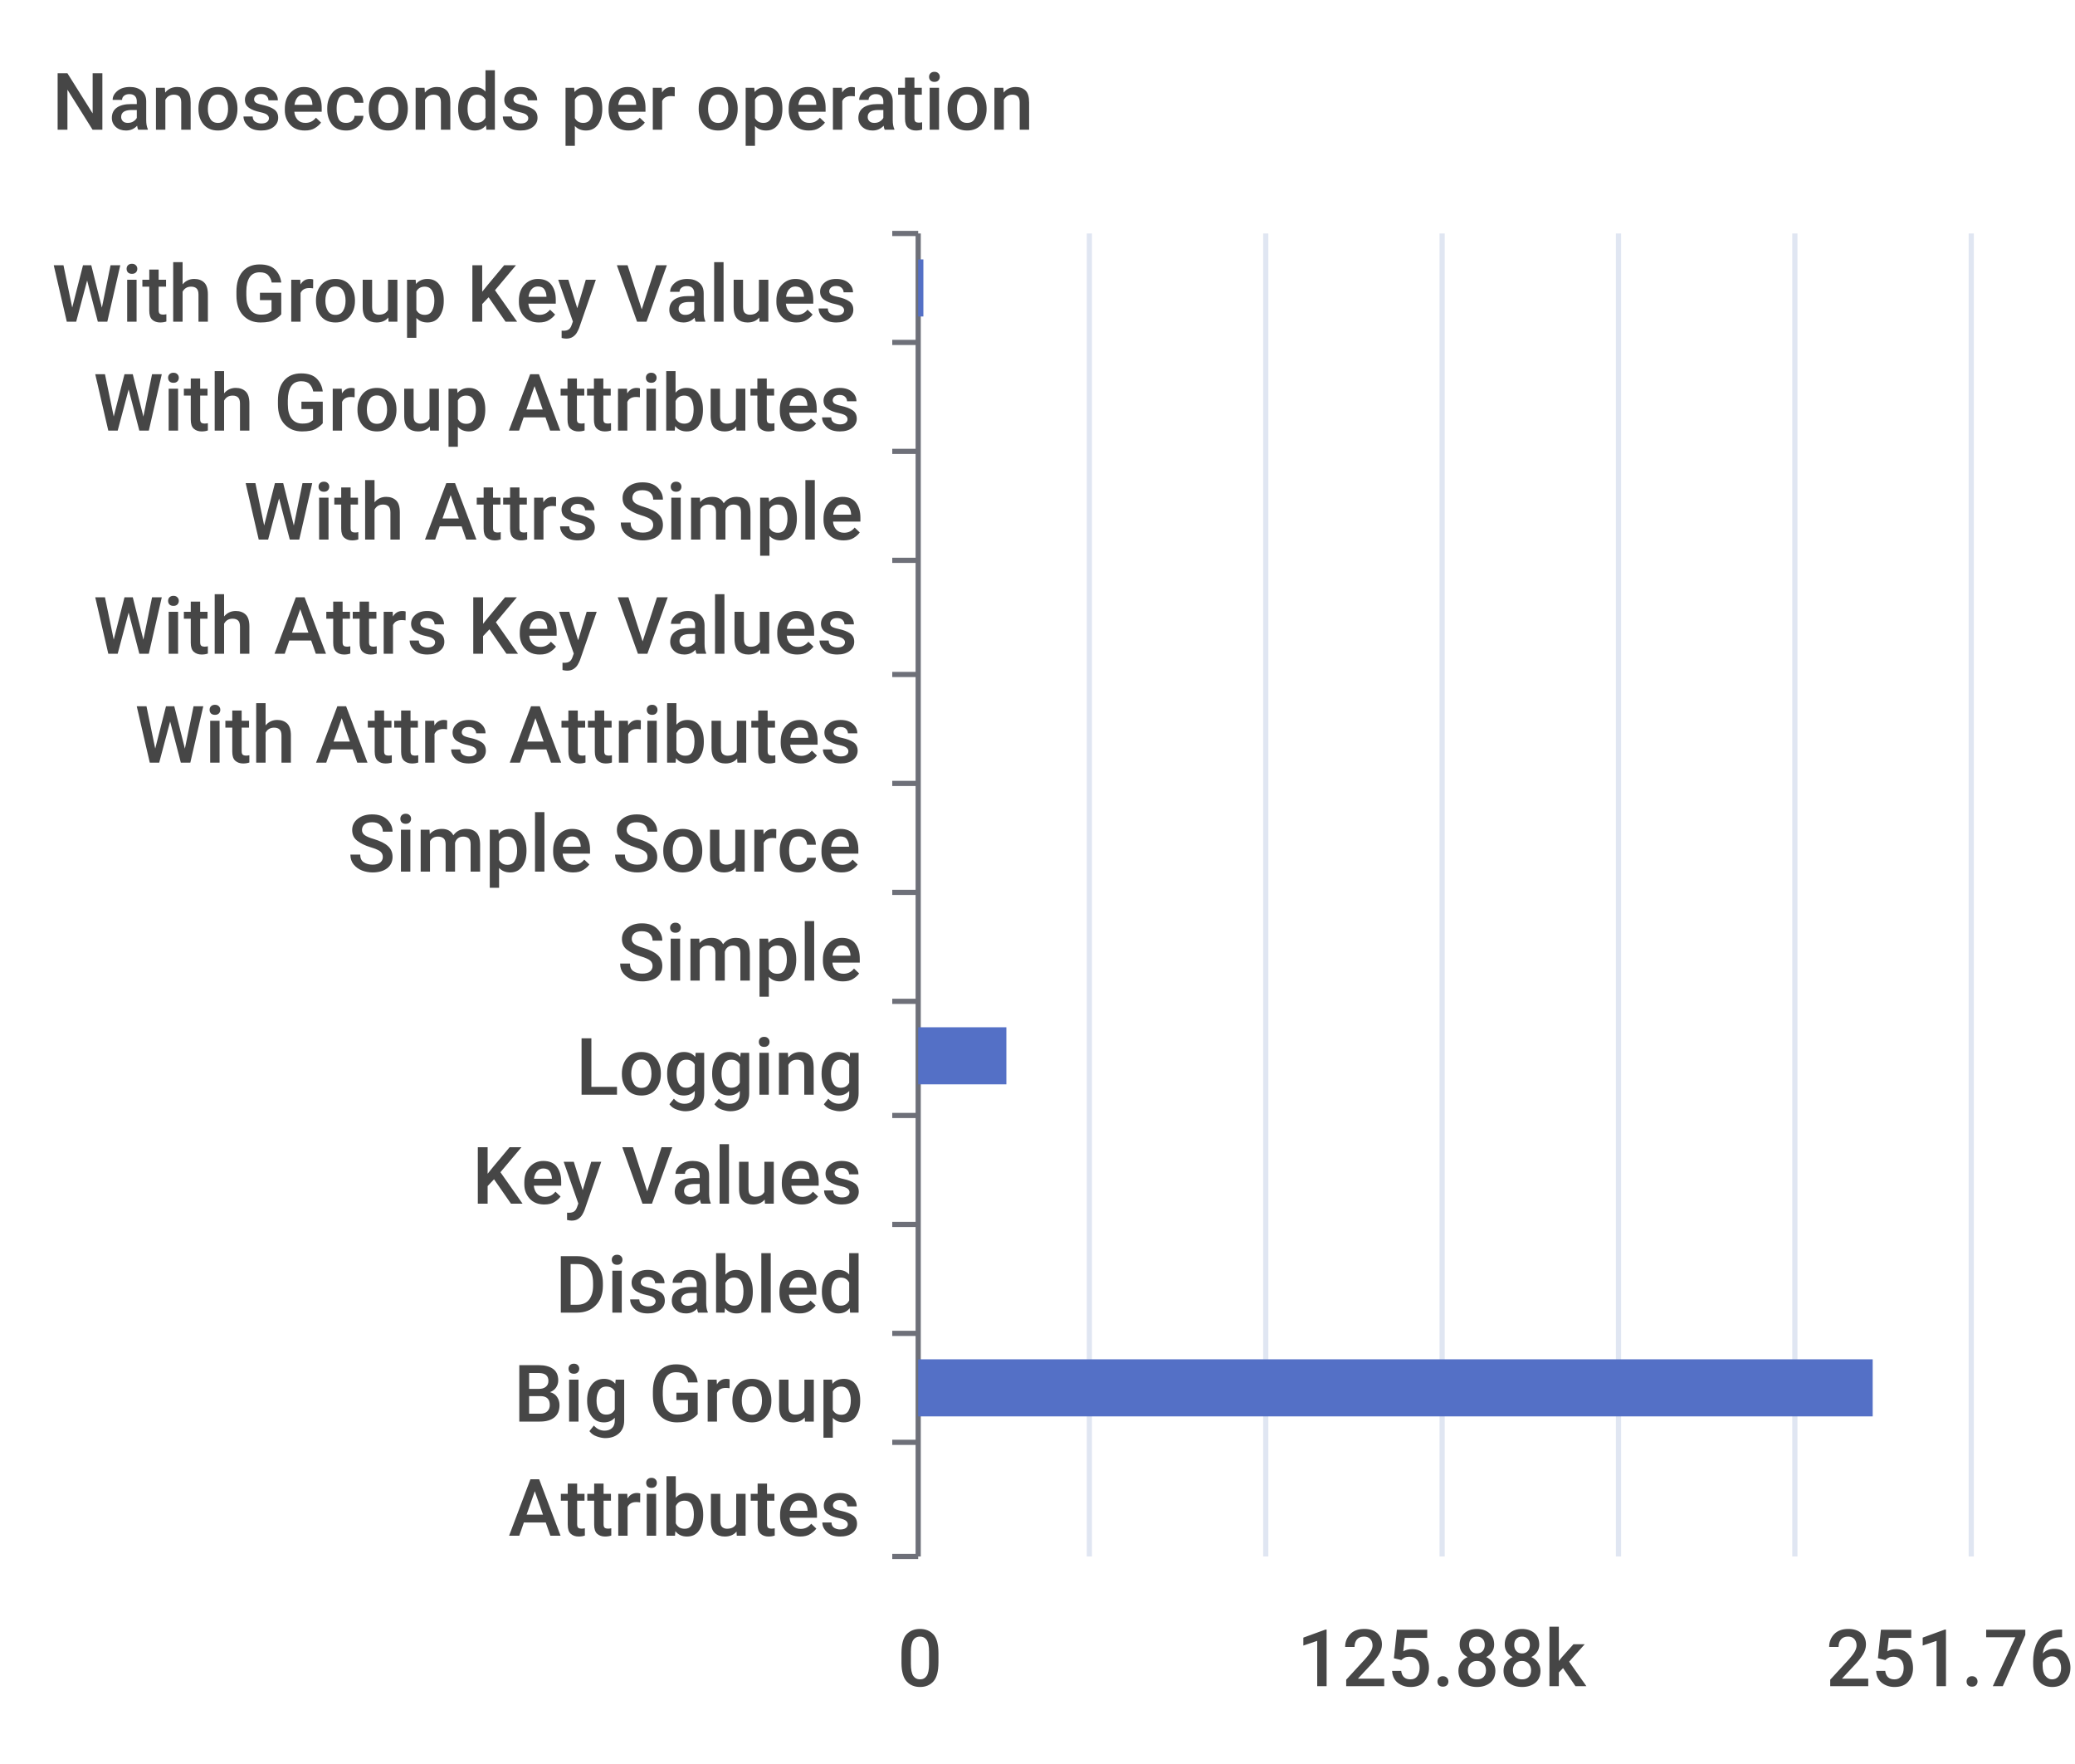
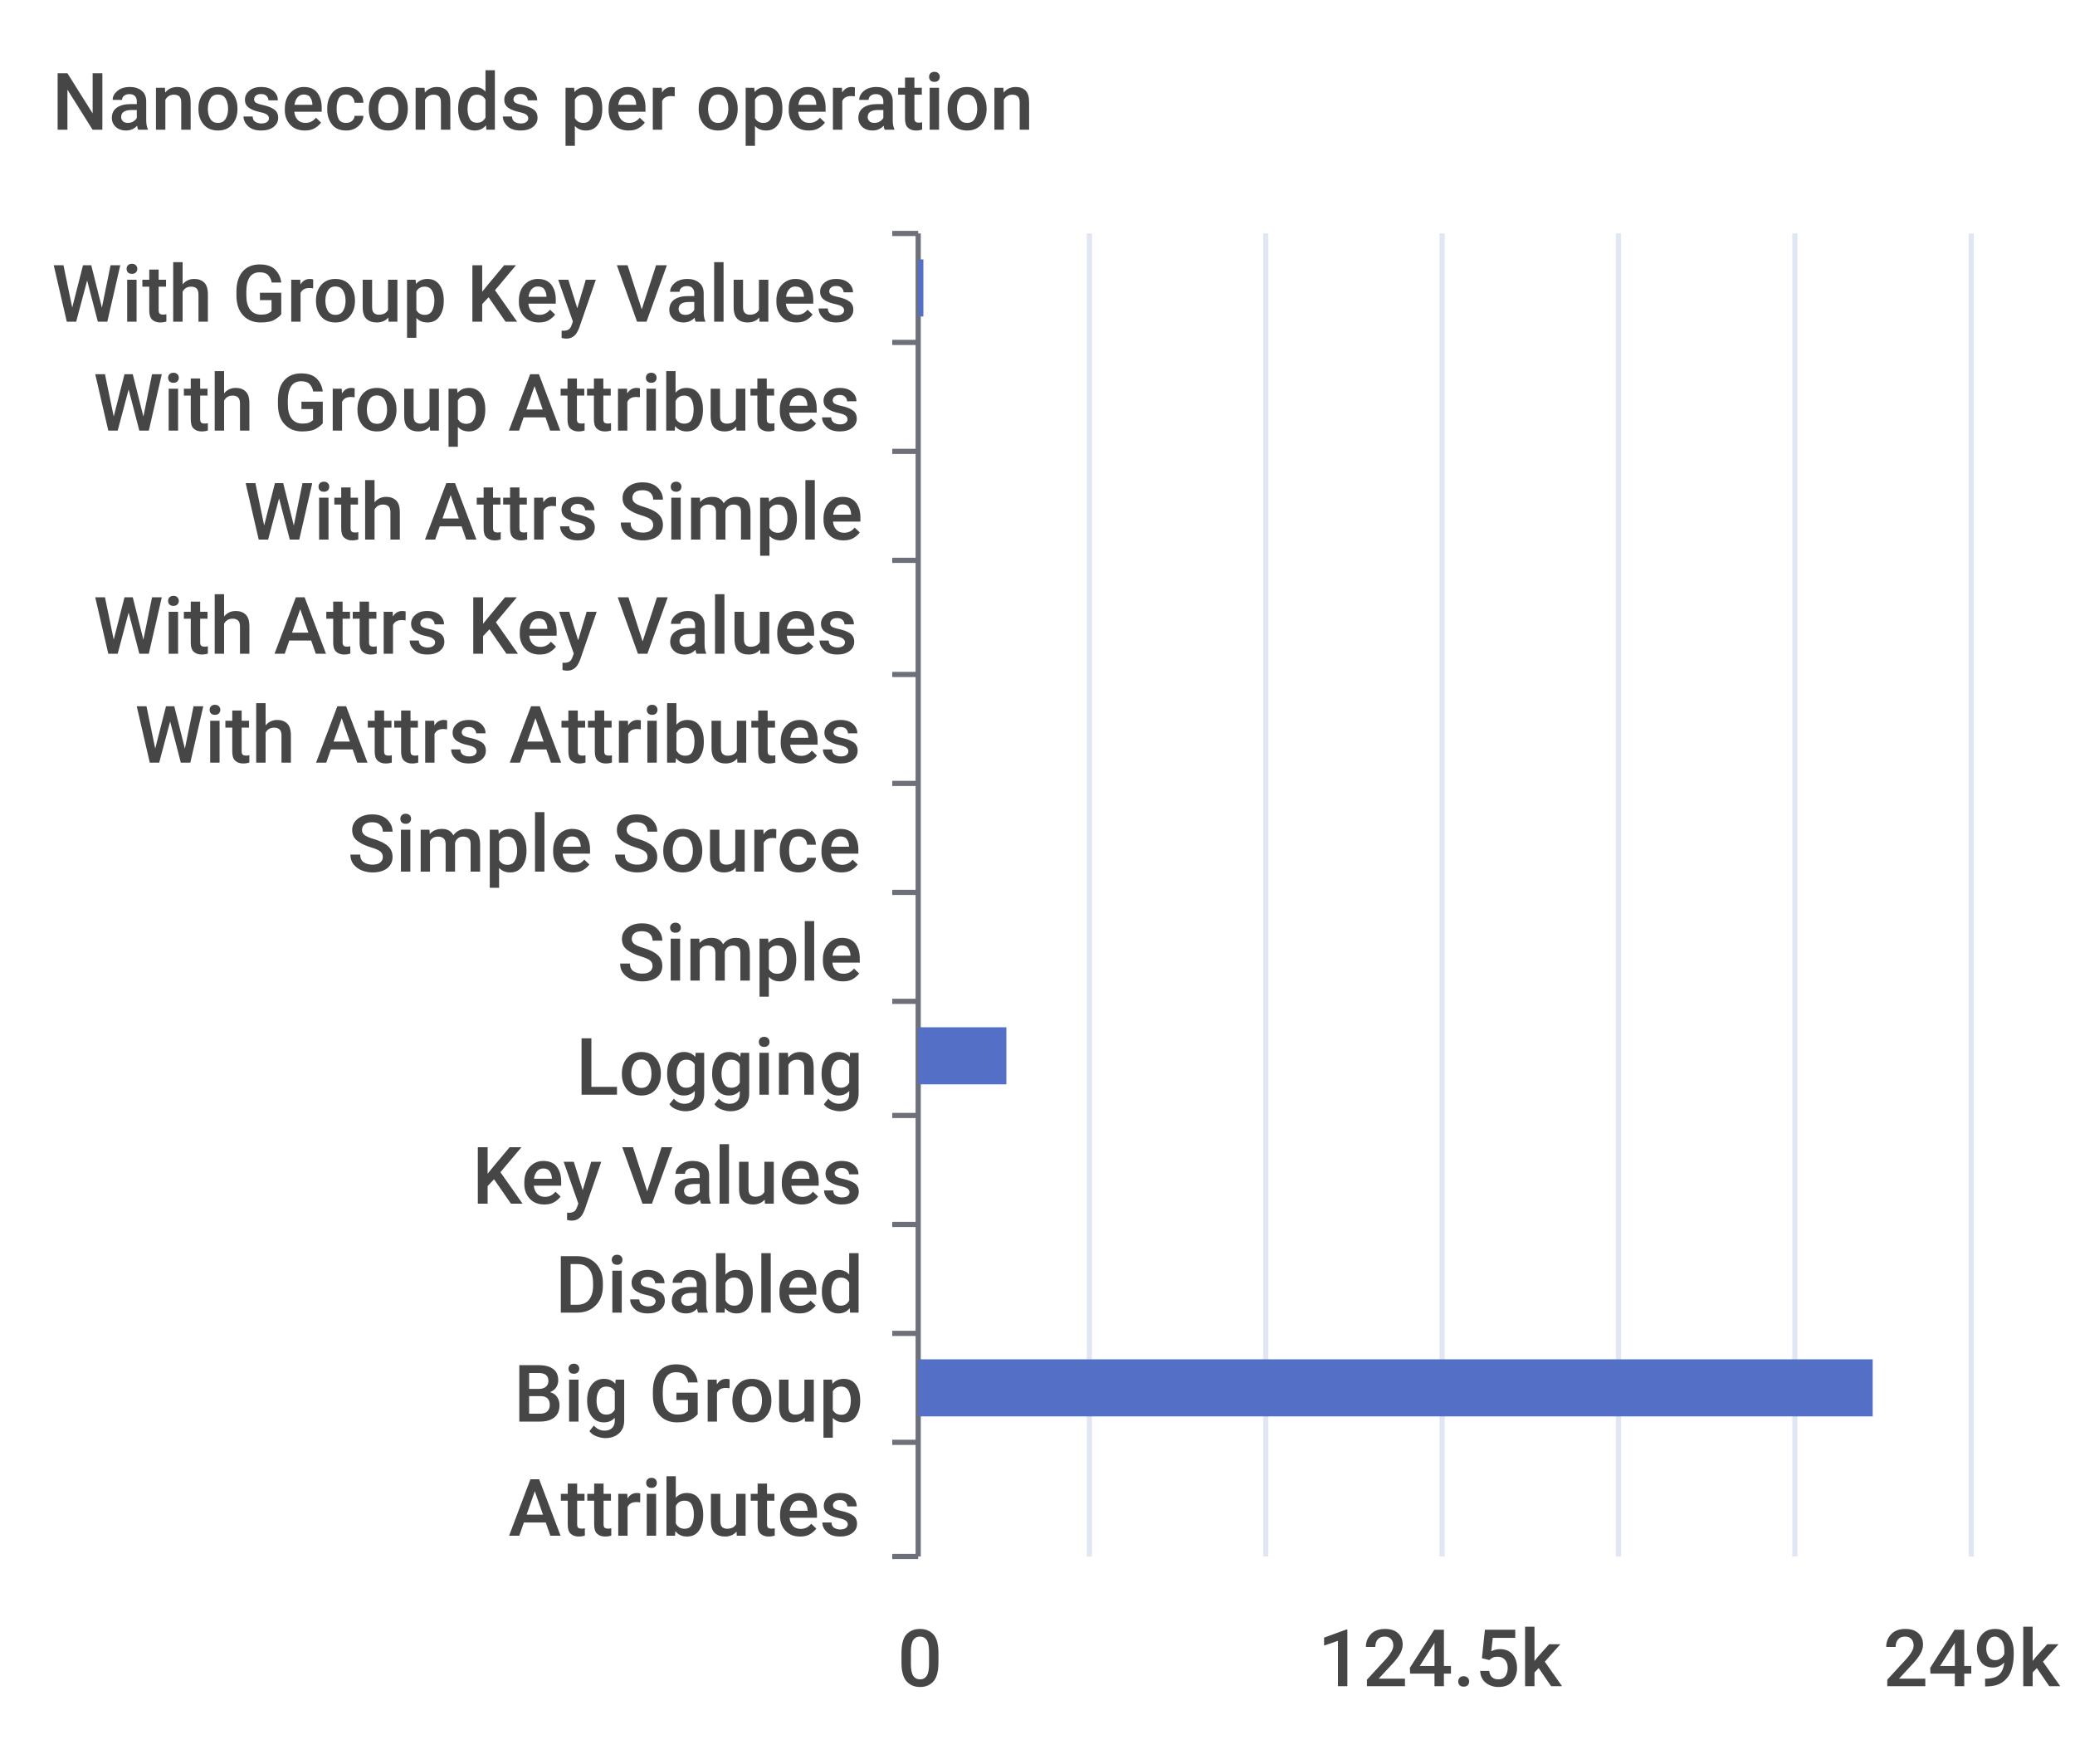
<svg xmlns="http://www.w3.org/2000/svg" width="400" height="340">\n<path d="M 0 0 L 400 0 L 400 340 L 0 340 L 0 0" style="stroke-width:0;stroke:none;fill:rgba(255,255,255,1.0)" />
  <text x="10" y="25" style="stroke-width:0;stroke:none;fill:rgba(70,70,70,1.0);font-size:15.3px;font-family:'Roboto Medium',sans-serif">Nanoseconds per operation</text>
  <path d="M 172 45 L 177 45" style="stroke-width:1;stroke:rgba(110,112,121,1.0);fill:none" />
  <path d="M 172 66 L 177 66" style="stroke-width:1;stroke:rgba(110,112,121,1.0);fill:none" />
  <path d="M 172 87 L 177 87" style="stroke-width:1;stroke:rgba(110,112,121,1.0);fill:none" />
  <path d="M 172 108 L 177 108" style="stroke-width:1;stroke:rgba(110,112,121,1.0);fill:none" />
  <path d="M 172 130 L 177 130" style="stroke-width:1;stroke:rgba(110,112,121,1.0);fill:none" />
  <path d="M 172 151 L 177 151" style="stroke-width:1;stroke:rgba(110,112,121,1.0);fill:none" />
  <path d="M 172 172 L 177 172" style="stroke-width:1;stroke:rgba(110,112,121,1.0);fill:none" />
  <path d="M 172 193 L 177 193" style="stroke-width:1;stroke:rgba(110,112,121,1.0);fill:none" />
  <path d="M 172 215 L 177 215" style="stroke-width:1;stroke:rgba(110,112,121,1.0);fill:none" />
  <path d="M 172 236 L 177 236" style="stroke-width:1;stroke:rgba(110,112,121,1.0);fill:none" />
  <path d="M 172 257 L 177 257" style="stroke-width:1;stroke:rgba(110,112,121,1.0);fill:none" />
  <path d="M 172 278 L 177 278" style="stroke-width:1;stroke:rgba(110,112,121,1.0);fill:none" />
  <path d="M 172 300 L 177 300" style="stroke-width:1;stroke:rgba(110,112,121,1.0);fill:none" />
  <path d="M 177 45 L 177 300" style="stroke-width:1;stroke:rgba(110,112,121,1.0);fill:none" />
  <text x="10" y="62" style="stroke-width:0;stroke:none;fill:rgba(70,70,70,1.0);font-size:15.3px;font-family:'Roboto Medium',sans-serif">With Group Key Values</text>
  <text x="18" y="83" style="stroke-width:0;stroke:none;fill:rgba(70,70,70,1.0);font-size:15.3px;font-family:'Roboto Medium',sans-serif">With Group Attributes</text>
  <text x="47" y="104" style="stroke-width:0;stroke:none;fill:rgba(70,70,70,1.0);font-size:15.3px;font-family:'Roboto Medium',sans-serif">With Attrs Simple</text>
  <text x="18" y="126" style="stroke-width:0;stroke:none;fill:rgba(70,70,70,1.0);font-size:15.3px;font-family:'Roboto Medium',sans-serif">With Attrs Key Values</text>
  <text x="26" y="147" style="stroke-width:0;stroke:none;fill:rgba(70,70,70,1.0);font-size:15.3px;font-family:'Roboto Medium',sans-serif">With Attrs Attributes</text>
  <text x="67" y="168" style="stroke-width:0;stroke:none;fill:rgba(70,70,70,1.0);font-size:15.3px;font-family:'Roboto Medium',sans-serif">Simple Source</text>
  <text x="119" y="189" style="stroke-width:0;stroke:none;fill:rgba(70,70,70,1.0);font-size:15.3px;font-family:'Roboto Medium',sans-serif">Simple</text>
  <text x="111" y="211" style="stroke-width:0;stroke:none;fill:rgba(70,70,70,1.0);font-size:15.3px;font-family:'Roboto Medium',sans-serif">Logging</text>
  <text x="91" y="232" style="stroke-width:0;stroke:none;fill:rgba(70,70,70,1.0);font-size:15.3px;font-family:'Roboto Medium',sans-serif">Key Values</text>
  <text x="107" y="253" style="stroke-width:0;stroke:none;fill:rgba(70,70,70,1.0);font-size:15.3px;font-family:'Roboto Medium',sans-serif">Disabled</text>
  <text x="99" y="274" style="stroke-width:0;stroke:none;fill:rgba(70,70,70,1.0);font-size:15.3px;font-family:'Roboto Medium',sans-serif">Big Group</text>
  <text x="98" y="296" style="stroke-width:0;stroke:none;fill:rgba(70,70,70,1.0);font-size:15.3px;font-family:'Roboto Medium',sans-serif">Attributes</text>
  <text x="173" y="325" style="stroke-width:0;stroke:none;fill:rgba(70,70,70,1.0);font-size:15.3px;font-family:'Roboto Medium',sans-serif">0</text>
-   <text x="250" y="325" style="stroke-width:0;stroke:none;fill:rgba(70,70,70,1.0);font-size:15.3px;font-family:'Roboto Medium',sans-serif">125.88k</text>
-   <text x="352" y="325" style="stroke-width:0;stroke:none;fill:rgba(70,70,70,1.0);font-size:15.3px;font-family:'Roboto Medium',sans-serif">251.76k</text>
+   <text x="254" y="325" style="stroke-width:0;stroke:none;fill:rgba(70,70,70,1.0);font-size:15.3px;font-family:'Roboto Medium',sans-serif">124.5k</text>
+   <text x="363" y="325" style="stroke-width:0;stroke:none;fill:rgba(70,70,70,1.0);font-size:15.3px;font-family:'Roboto Medium',sans-serif">249k</text>
  <path d="M 210 45 L 210 300" style="stroke-width:1;stroke:rgba(224,230,242,1.0);fill:none" />
  <path d="M 244 45 L 244 300" style="stroke-width:1;stroke:rgba(224,230,242,1.0);fill:none" />
  <path d="M 278 45 L 278 300" style="stroke-width:1;stroke:rgba(224,230,242,1.0);fill:none" />
  <path d="M 312 45 L 312 300" style="stroke-width:1;stroke:rgba(224,230,242,1.0);fill:none" />
  <path d="M 346 45 L 346 300" style="stroke-width:1;stroke:rgba(224,230,242,1.0);fill:none" />
  <path d="M 380 45 L 380 300" style="stroke-width:1;stroke:rgba(224,230,242,1.0);fill:none" />
  <path d="M 177 283 L 177 283 L 177 294 L 177 294 L 177 283" style="stroke-width:0;stroke:none;fill:rgba(84,112,198,1.0)" />
  <path d="M 177 262 L 361 262 L 361 273 L 177 273 L 177 262" style="stroke-width:0;stroke:none;fill:rgba(84,112,198,1.0)" />
  <path d="M 177 241 L 177 241 L 177 252 L 177 252 L 177 241" style="stroke-width:0;stroke:none;fill:rgba(84,112,198,1.0)" />
  <path d="M 177 220 L 177 220 L 177 231 L 177 231 L 177 220" style="stroke-width:0;stroke:none;fill:rgba(84,112,198,1.0)" />
  <path d="M 177 198 L 194 198 L 194 209 L 177 209 L 177 198" style="stroke-width:0;stroke:none;fill:rgba(84,112,198,1.0)" />
  <path d="M 177 177 L 177 177 L 177 188 L 177 188 L 177 177" style="stroke-width:0;stroke:none;fill:rgba(84,112,198,1.0)" />
  <path d="M 177 156 L 177 156 L 177 167 L 177 167 L 177 156" style="stroke-width:0;stroke:none;fill:rgba(84,112,198,1.0)" />
  <path d="M 177 135 L 177 135 L 177 146 L 177 146 L 177 135" style="stroke-width:0;stroke:none;fill:rgba(84,112,198,1.0)" />
  <path d="M 177 113 L 177 113 L 177 124 L 177 124 L 177 113" style="stroke-width:0;stroke:none;fill:rgba(84,112,198,1.0)" />
  <path d="M 177 92 L 177 92 L 177 103 L 177 103 L 177 92" style="stroke-width:0;stroke:none;fill:rgba(84,112,198,1.0)" />
  <path d="M 177 71 L 177 71 L 177 82 L 177 82 L 177 71" style="stroke-width:0;stroke:none;fill:rgba(84,112,198,1.0)" />
  <path d="M 177 50 L 178 50 L 178 61 L 177 61 L 177 50" style="stroke-width:0;stroke:none;fill:rgba(84,112,198,1.0)" />
</svg>
